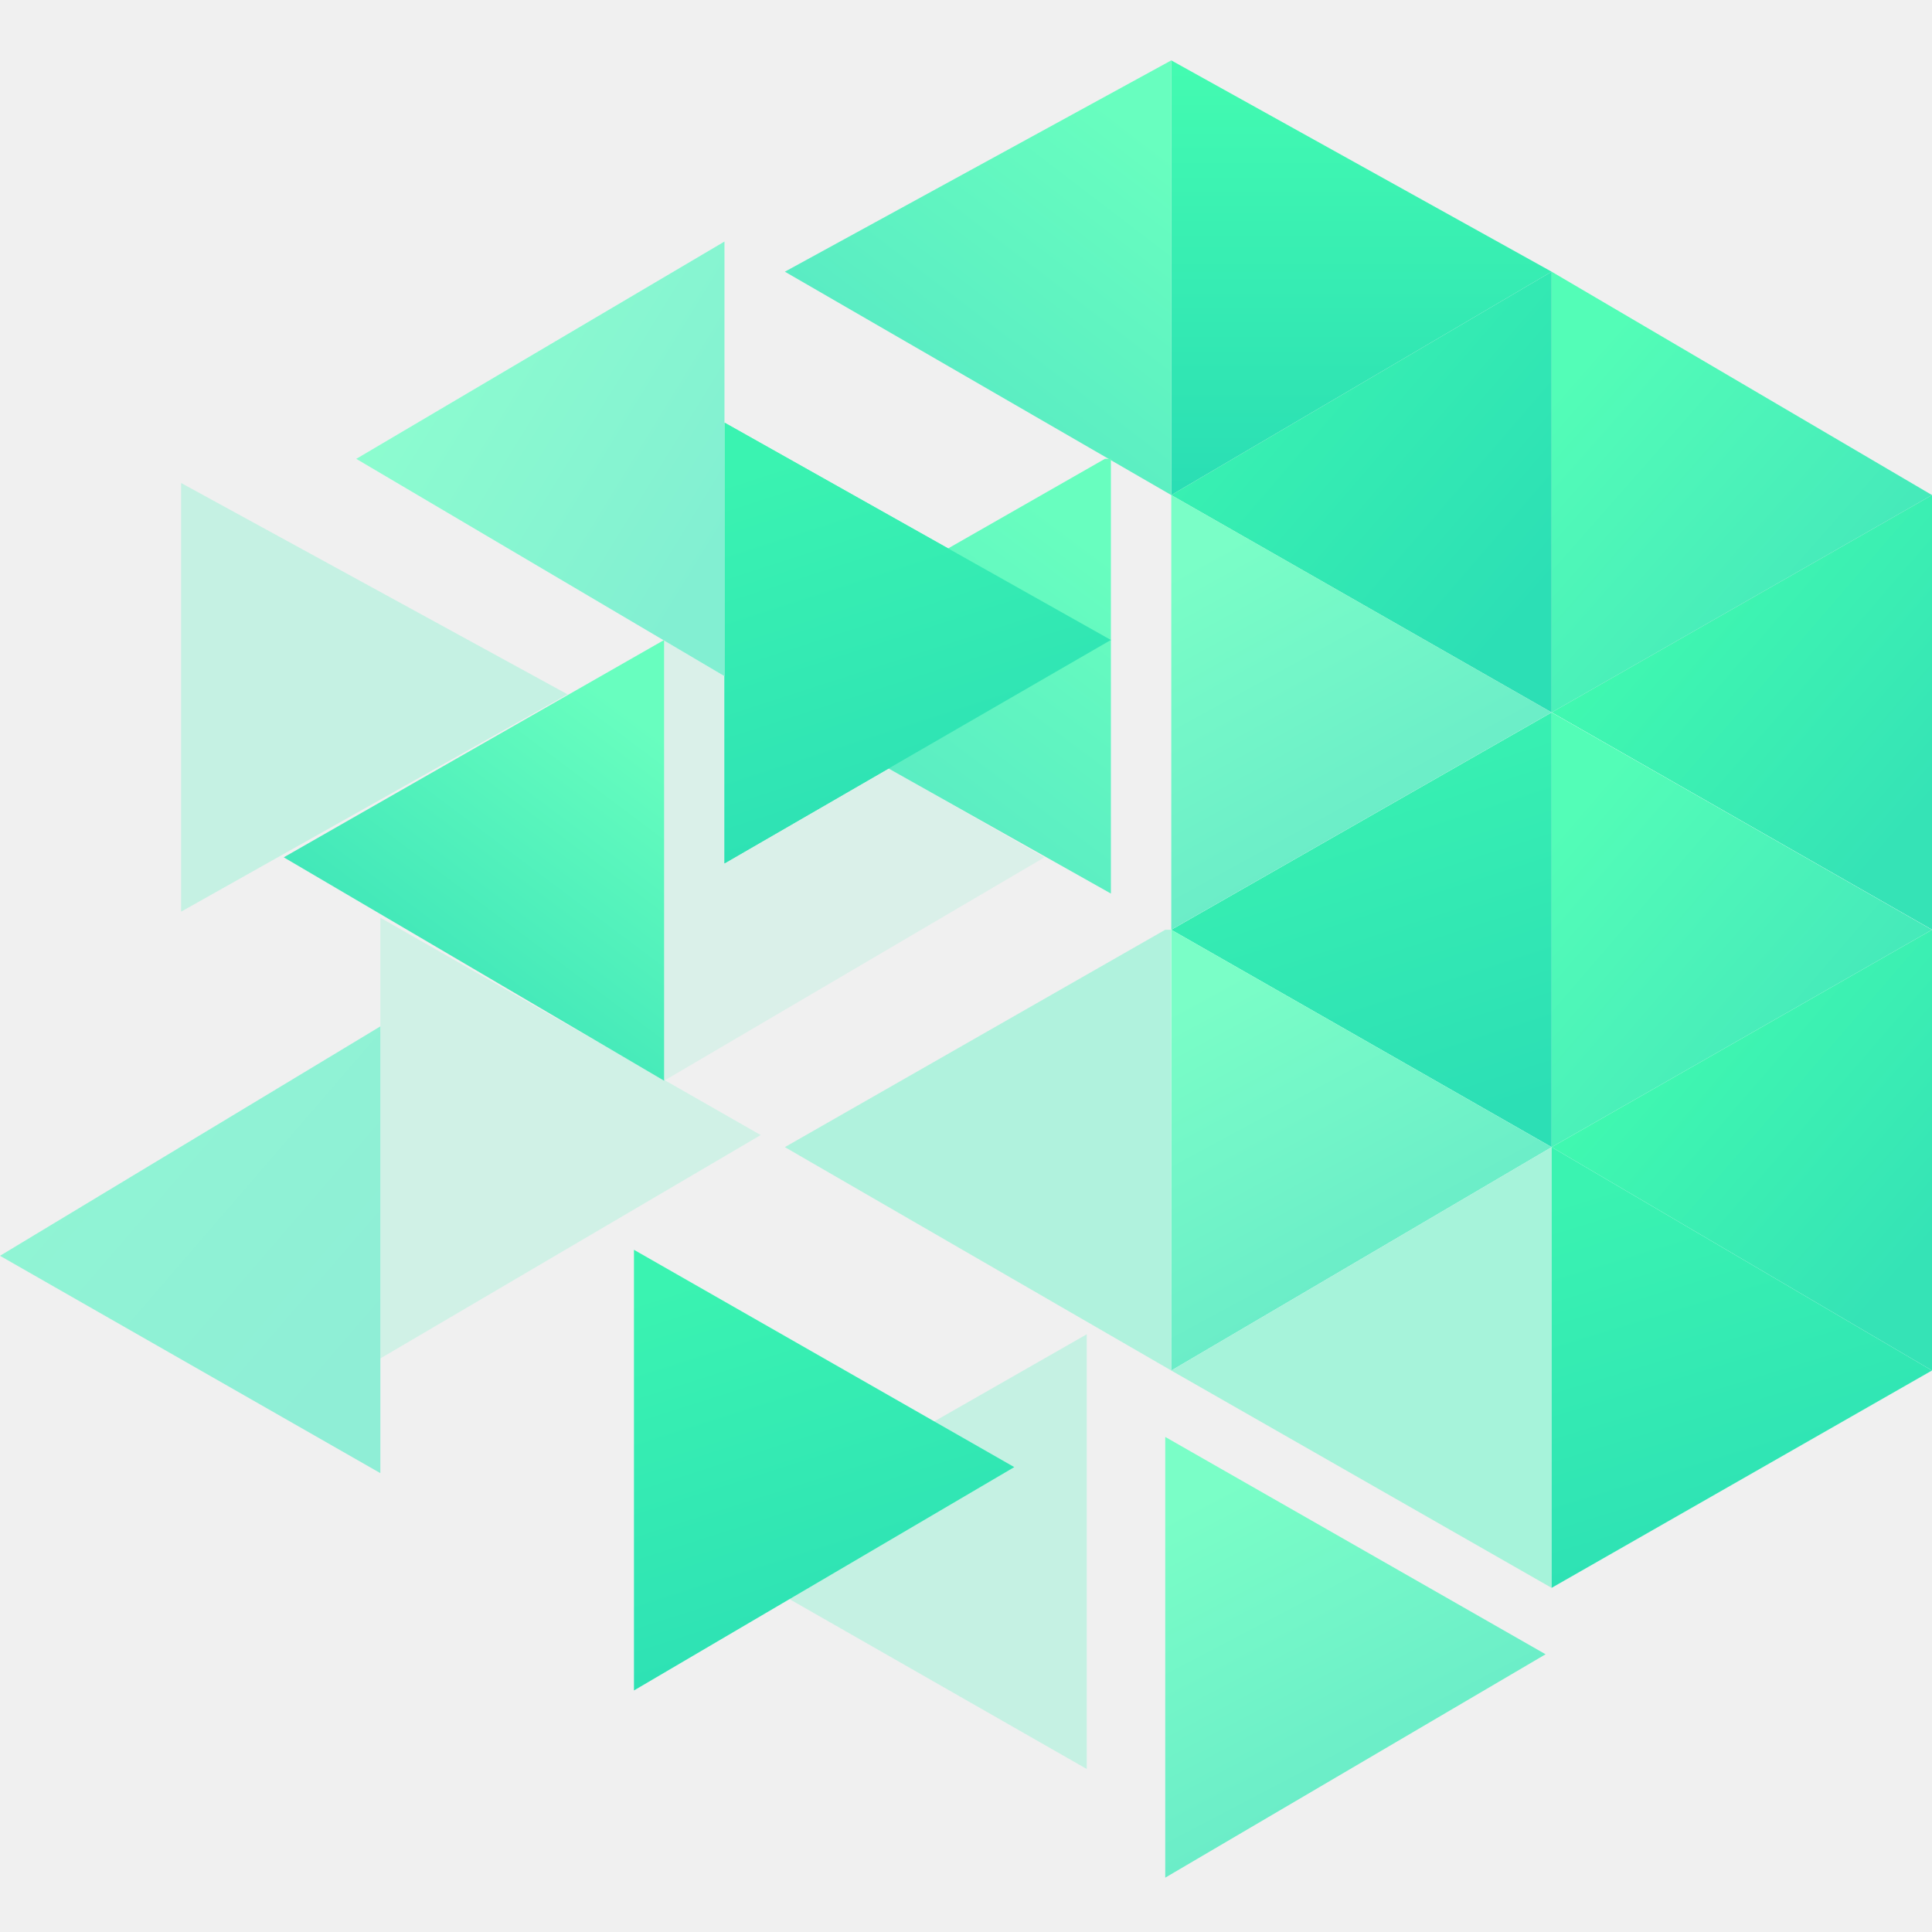
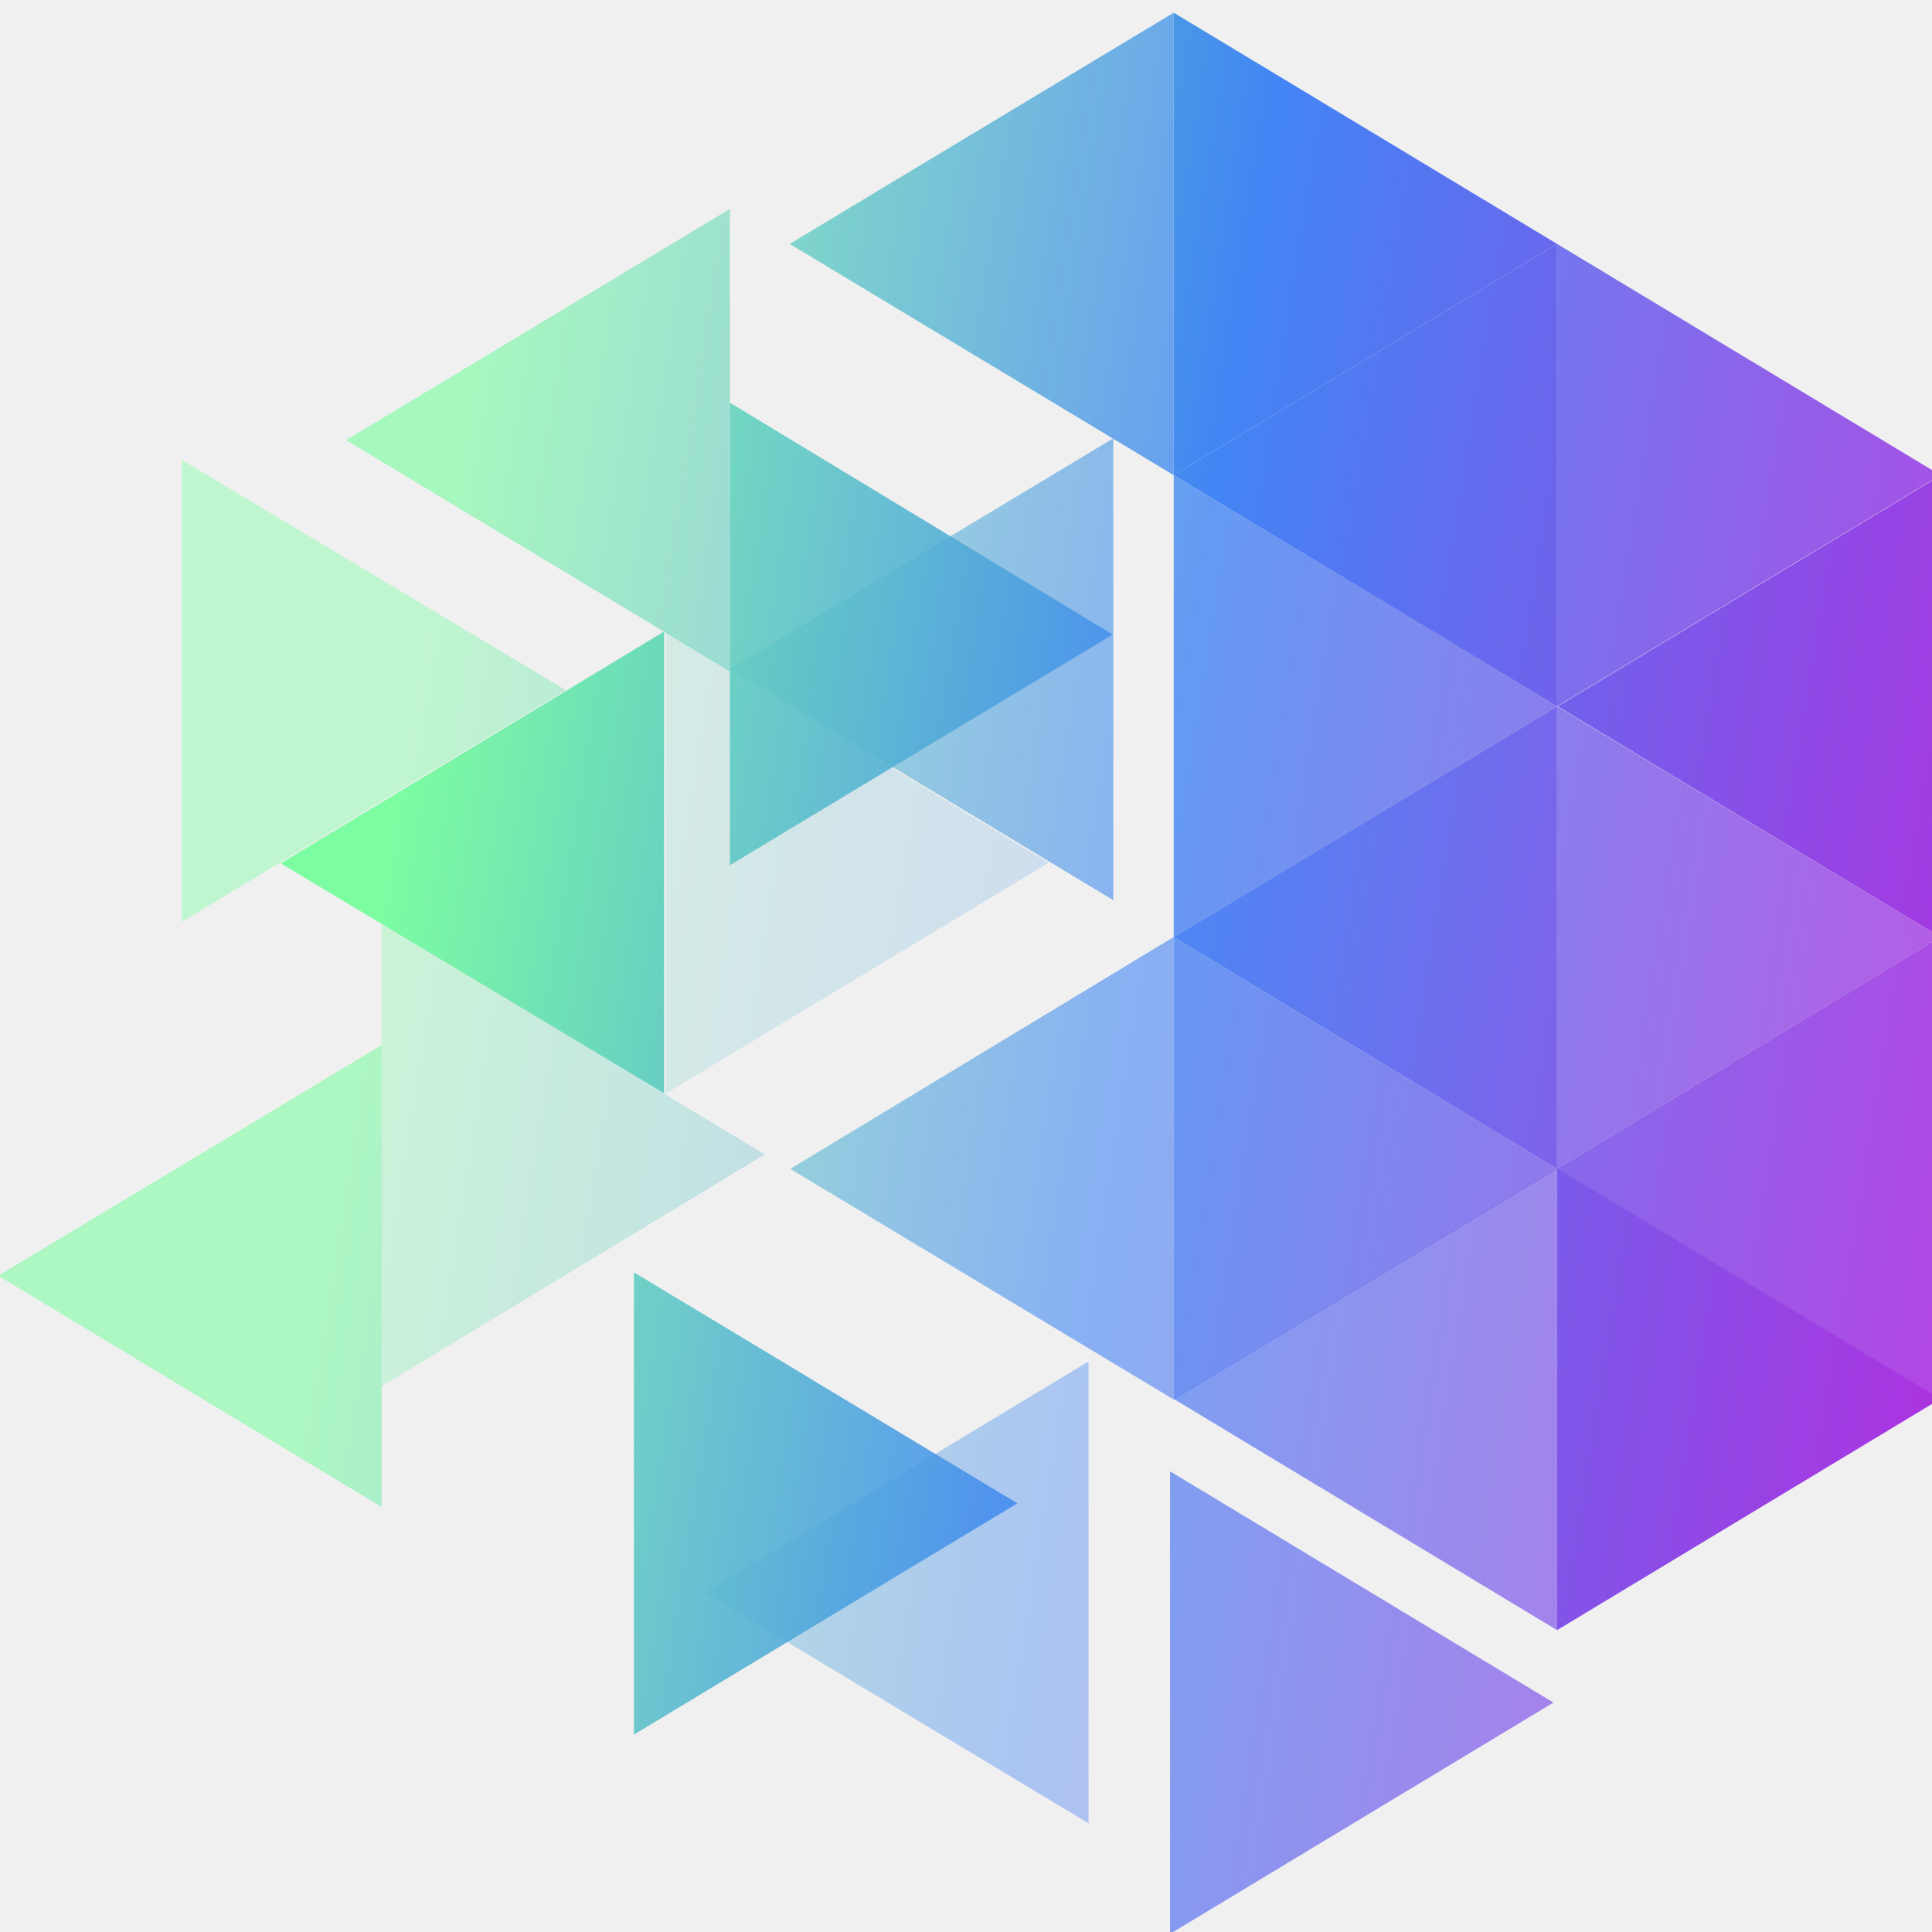
<svg xmlns="http://www.w3.org/2000/svg" fill="none" viewBox="0 0 32 32">
-   <g clip-path="url(#a)">
-     <path fill="url(#b)" d="M19.4.9v7.3l6.3-3.7L19.4 1Z" />
-     <path fill="#fff" d="M25.7 19v7.3l6.3-3.6-6.3-3.7Z" />
-     <path fill="#86F4D0" fill-opacity=".4" d="M3 7.9v7.2l6.4-3.6L3 8Z" />
-     <path fill="#86F4D0" fill-opacity=".2" d="M11 10.6v7.3l6.3-3.7-6.3-3.6Z" />
-     <path fill="#86F4D0" fill-opacity=".3" d="M6.3 15.2v7.3l6.3-3.7-6.3-3.6Z" />
-     <path fill="#fff" fill-opacity=".9" d="M10.5 20.7V28l6.3-3.7-6.3-3.6Z" />
-     <path fill="url(#c)" fill-opacity=".9" d="M12 7v7.3l6.4-3.7L12 7Z" />
-     <path fill="#fff" fill-opacity=".6" d="M12 4v7.2L5.9 7.6 12 4Z" />
-     <path fill="#86F4D0" fill-opacity=".6" d="M19.4 15.4v7.3L13 19l6.3-3.6Z" />
-     <path fill="url(#d)" d="M32 8.2v7.2l-6.3-3.6L32 8.2Z" />
-     <path fill="#86F4D0" fill-opacity=".7" d="M25.7 19v7.3l-6.3-3.6 6.3-3.7Z" />
-     <path fill="#86F4D0" fill-opacity=".4" d="M18 22v7.3l-6.3-3.6 6.3-3.6Z" />
-     <path fill="url(#e)" d="M25.7 4.5v7.3l-6.3-3.6 6.3-3.7Z" />
-     <path fill="url(#f)" d="M6.3 17.1v7.3L0 20.8 6.3 17Z" />
-     <path fill="url(#g)" d="M25.7 4.5v7.3L32 8.2l-6.3-3.7Z" />
-     <path fill="#fff" d="M32 22.7v-7.3L25.7 19l6.3 3.7Z" />
-     <path fill="url(#h)" d="M19.4 8.2v7.2l6.3-3.6-6.3-3.6Z" />
-     <path fill="#fff" d="M19.4 22.7v-7.3l6.3 3.6-6.3 3.7Zm6.3-3.7v-7.2l6.3 3.6-6.3 3.6Zm0 0v-7.2l-6.3 3.6 6.3 3.6Z" />
-     <path fill="url(#i)" d="M25.7 11.8V19l6.3-3.6-6.3-3.6Z" />
-     <path fill="url(#j)" d="M25.7 11.8V19l-6.3-3.6 6.3-3.6Z" />
-     <path fill="url(#k)" d="M32 15.4v7.3L25.7 19l6.3-3.6Z" />
-     <path fill="url(#l)" d="M19.4 15.4v7.3l6.3-3.7-6.3-3.6Z" />
-     <path fill="url(#m)" d="M25.7 19v7.3l6.3-3.6-6.3-3.7Z" />
-     <path fill="url(#n)" d="M10.5 20.7V28l6.3-3.7-6.3-3.6Z" />
-     <path fill="url(#o)" d="M19.4.9v7.3L13 4.5 19.4 1Z" />
-     <path fill="url(#p)" d="M11 10.6v7.3l-6.3-3.7 6.3-3.6Z" />
-     <path fill="url(#q)" d="M18.4 7.6v7.2L12 11.2l6.3-3.6Z" />
-     <path fill="url(#r)" d="M12 7v7.3l6.4-3.7L12 7Z" />
-     <path fill="url(#s)" d="M12 4v7.2L5.9 7.6 12 4Z" />
-     <path fill="url(#t)" d="M19.3 23.8v7.3l6.3-3.7-6.3-3.6Z" />
+   <mask id="iotex-a" width="34" height="33" x="-1" y="0" maskUnits="userSpaceOnUse" style="mask-type:alpha">
+     <path fill="#fff" d="M19.44.21v7.66l6.35-3.83L19.44.21Z" />
+     <path fill="#fff" d="M25.79 4.04v7.66l6.35-3.83-6.35-3.83Z" opacity=".9" />
+     <path fill="#fff" d="M19.44 7.87v7.65l6.35-3.82-6.35-3.83Zm6.35 3.83v7.66l6.35-3.84-6.35-3.82Zm-6.35 3.82v7.66l6.35-3.82-6.35-3.84Z" opacity=".8" />
+     <path fill="#fff" d="M25.79 19.36V27l6.35-3.83-6.35-3.82Z" />
+     <path fill="#fff" d="M3.01 7.6v7.67l6.36-3.84L3 7.61Z" opacity=".4" />
+     <path fill="#fff" d="M11.03 10.46v7.65l6.34-3.82-6.34-3.83Z" opacity=".2" />
+     <path fill="#fff" d="M6.32 15.3v7.66l6.35-3.84-6.35-3.82Z" opacity=".3" />
+     <path fill="#fff" d="M10.5 21.08v7.65l6.35-3.83-6.34-3.82Z" opacity=".9" />
+     <path fill="#fff" d="M19.38 24.37v7.66l6.35-3.83-6.35-3.83Z" opacity=".7" />
+     <path fill="#fff" d="M12.09 6.67v7.66l6.34-3.82-6.34-3.84Z" opacity=".9" />
+     <path fill="#fff" d="M19.44.21v7.66l-6.36-3.83L19.44.21Z" opacity=".8" />
+     <path fill="#fff" d="M12.09 3.46v7.66L5.73 7.29l6.36-3.83Zm6.35 3.8v7.65l-6.35-3.83 6.35-3.82Z" opacity=".6" />
+     <path fill="#fff" d="M11 10.46v7.65L4.65 14.3 11 10.46Z" opacity=".95" />
+     <path fill="#fff" d="M19.44 15.52v7.66l-6.35-3.82 6.35-3.84Z" opacity=".6" />
+     <path fill="#fff" d="M6.32 17.3v7.66l-6.35-3.83 6.35-3.82Z" opacity=".55" />
+     <path fill="#fff" d="M32.14 7.87v7.65L25.8 11.7l6.35-3.83Z" />
+     <path fill="#fff" d="M25.79 11.7v7.66l-6.35-3.84 6.35-3.82Z" opacity=".95" />
+     <path fill="#fff" d="M32.14 15.52v7.66l-6.35-3.82 6.35-3.84Z" opacity=".9" />
+     <path fill="#fff" d="M25.79 19.36V27l-6.35-3.83 6.35-3.82Z" opacity=".7" />
+     <path fill="#fff" d="M18.03 22.55v7.65l-6.35-3.82 6.35-3.83Z" opacity=".4" />
+     <path fill="#fff" d="M25.79 4.04v7.66l-6.35-3.83 6.35-3.83Z" />
+   </mask>
+   <g mask="url(#iotex-a)">
+     <path fill="url(#iotex-b)" d="M-2.1-1.57h36.2V38.3H-2.1V-1.57Z" />
  </g>
-   <defs>
-     <linearGradient id="b" x1="22.5" x2="22.5" y1="8.1" y2=".9" gradientUnits="userSpaceOnUse">
-       <stop stop-color="#2ADEB4" />
-       <stop offset="1" stop-color="#44FCB1" />
-     </linearGradient>
-     <linearGradient id="c" x1="13.6" x2="15.8" y1="7.4" y2="14.2" gradientUnits="userSpaceOnUse">
-       <stop stop-color="#3AF3B1" />
-       <stop offset="1" stop-color="#2CDFB5" />
-     </linearGradient>
-     <linearGradient id="d" x1="27.2" x2="32.3" y1="8.5" y2="12.9" gradientUnits="userSpaceOnUse">
-       <stop stop-color="#42FCAF" />
-       <stop offset="1" stop-color="#35E3B6" />
-     </linearGradient>
-     <linearGradient id="e" x1="20.9" x2="26" y1="4.9" y2="9.3" gradientUnits="userSpaceOnUse">
-       <stop stop-color="#3AF3B1" />
-       <stop offset="1" stop-color="#2CDFB5" />
-     </linearGradient>
-     <linearGradient id="f" x1="1.5" x2="6.6" y1="17.5" y2="21.9" gradientUnits="userSpaceOnUse">
-       <stop stop-color="#90F5D4" />
-       <stop offset="1" stop-color="#8FEED6" />
-     </linearGradient>
-     <linearGradient id="g" x1="25.4" x2="30.5" y1="6.9" y2="11.4" gradientUnits="userSpaceOnUse">
-       <stop stop-color="#53FDB7" />
-       <stop offset="1" stop-color="#43E6BB" />
-     </linearGradient>
-     <linearGradient id="h" x1="20.1" x2="23.5" y1="9.1" y2="15.3" gradientUnits="userSpaceOnUse">
-       <stop stop-color="#7AFEC7" />
-       <stop offset="1" stop-color="#66E7C9" />
-     </linearGradient>
-     <linearGradient id="i" x1="25.4" x2="30.5" y1="14.2" y2="18.6" gradientUnits="userSpaceOnUse">
-       <stop stop-color="#53FDB7" />
-       <stop offset="1" stop-color="#43E6BB" />
-     </linearGradient>
-     <linearGradient id="j" x1="22" x2="24.2" y1="11.8" y2="18.6" gradientUnits="userSpaceOnUse">
-       <stop stop-color="#3AF3B1" />
-       <stop offset="1" stop-color="#2CDFB5" />
-     </linearGradient>
-     <linearGradient id="k" x1="27.2" x2="32.3" y1="15.8" y2="20.2" gradientUnits="userSpaceOnUse">
-       <stop stop-color="#42FCAF" />
-       <stop offset="1" stop-color="#35E3B6" />
-     </linearGradient>
-     <linearGradient id="l" x1="20.1" x2="23.5" y1="16.3" y2="22.6" gradientUnits="userSpaceOnUse">
-       <stop stop-color="#7AFEC7" />
-       <stop offset="1" stop-color="#66E7C9" />
-     </linearGradient>
-     <linearGradient id="m" x1="27.3" x2="29.4" y1="19.4" y2="26.3" gradientUnits="userSpaceOnUse">
-       <stop stop-color="#3AF3B1" />
-       <stop offset="1" stop-color="#2CDFB5" />
-     </linearGradient>
-     <linearGradient id="n" x1="12" x2="14.2" y1="21" y2="27.9" gradientUnits="userSpaceOnUse">
-       <stop stop-color="#3AF3B1" />
-       <stop offset="1" stop-color="#2CDFB5" />
-     </linearGradient>
-     <linearGradient id="o" x1="15" x2="19.2" y1="7.9" y2="2.4" gradientUnits="userSpaceOnUse">
-       <stop stop-color="#56E7C4" />
-       <stop offset="1" stop-color="#68FEBF" />
-     </linearGradient>
-     <linearGradient id="p" x1="6.6" x2="10.8" y1="17.7" y2="12.1" gradientUnits="userSpaceOnUse">
-       <stop stop-color="#36E1B7" />
-       <stop offset="1" stop-color="#68FEBF" />
-     </linearGradient>
-     <linearGradient id="q" x1="14.1" x2="18.2" y1="14.6" y2="9.1" gradientUnits="userSpaceOnUse">
-       <stop stop-color="#56E7C4" />
-       <stop offset="1" stop-color="#68FEBF" />
-     </linearGradient>
-     <linearGradient id="r" x1="13.6" x2="15.8" y1="7.4" y2="14.2" gradientUnits="userSpaceOnUse">
-       <stop stop-color="#3AF3B1" />
-       <stop offset="1" stop-color="#2CDFB5" />
-     </linearGradient>
-     <linearGradient id="s" x1="12.6" x2="6.9" y1="8" y2="4.5" gradientUnits="userSpaceOnUse">
-       <stop stop-color="#82EFD2" />
-       <stop offset="1" stop-color="#8EFECF" />
-     </linearGradient>
-     <linearGradient id="t" x1="20.1" x2="23.4" y1="24.7" y2="31" gradientUnits="userSpaceOnUse">
-       <stop stop-color="#7AFEC7" />
-       <stop offset="1" stop-color="#66E7C9" />
-     </linearGradient>
-     <clipPath id="a">
-       <path fill="#fff" d="M0 0h32v32H0z" />
-     </clipPath>
-   </defs>
+   <linearGradient id="iotex-b" x1="2.62" x2="40.13" y1="21.25" y2="27.25" gradientUnits="userSpaceOnUse">
+     <stop offset=".07" stop-color="#77FE9E" />
+     <stop offset=".4" stop-color="#4285F4" />
+     <stop offset="1" stop-color="#EC02D5" />
+   </linearGradient>
</svg>
